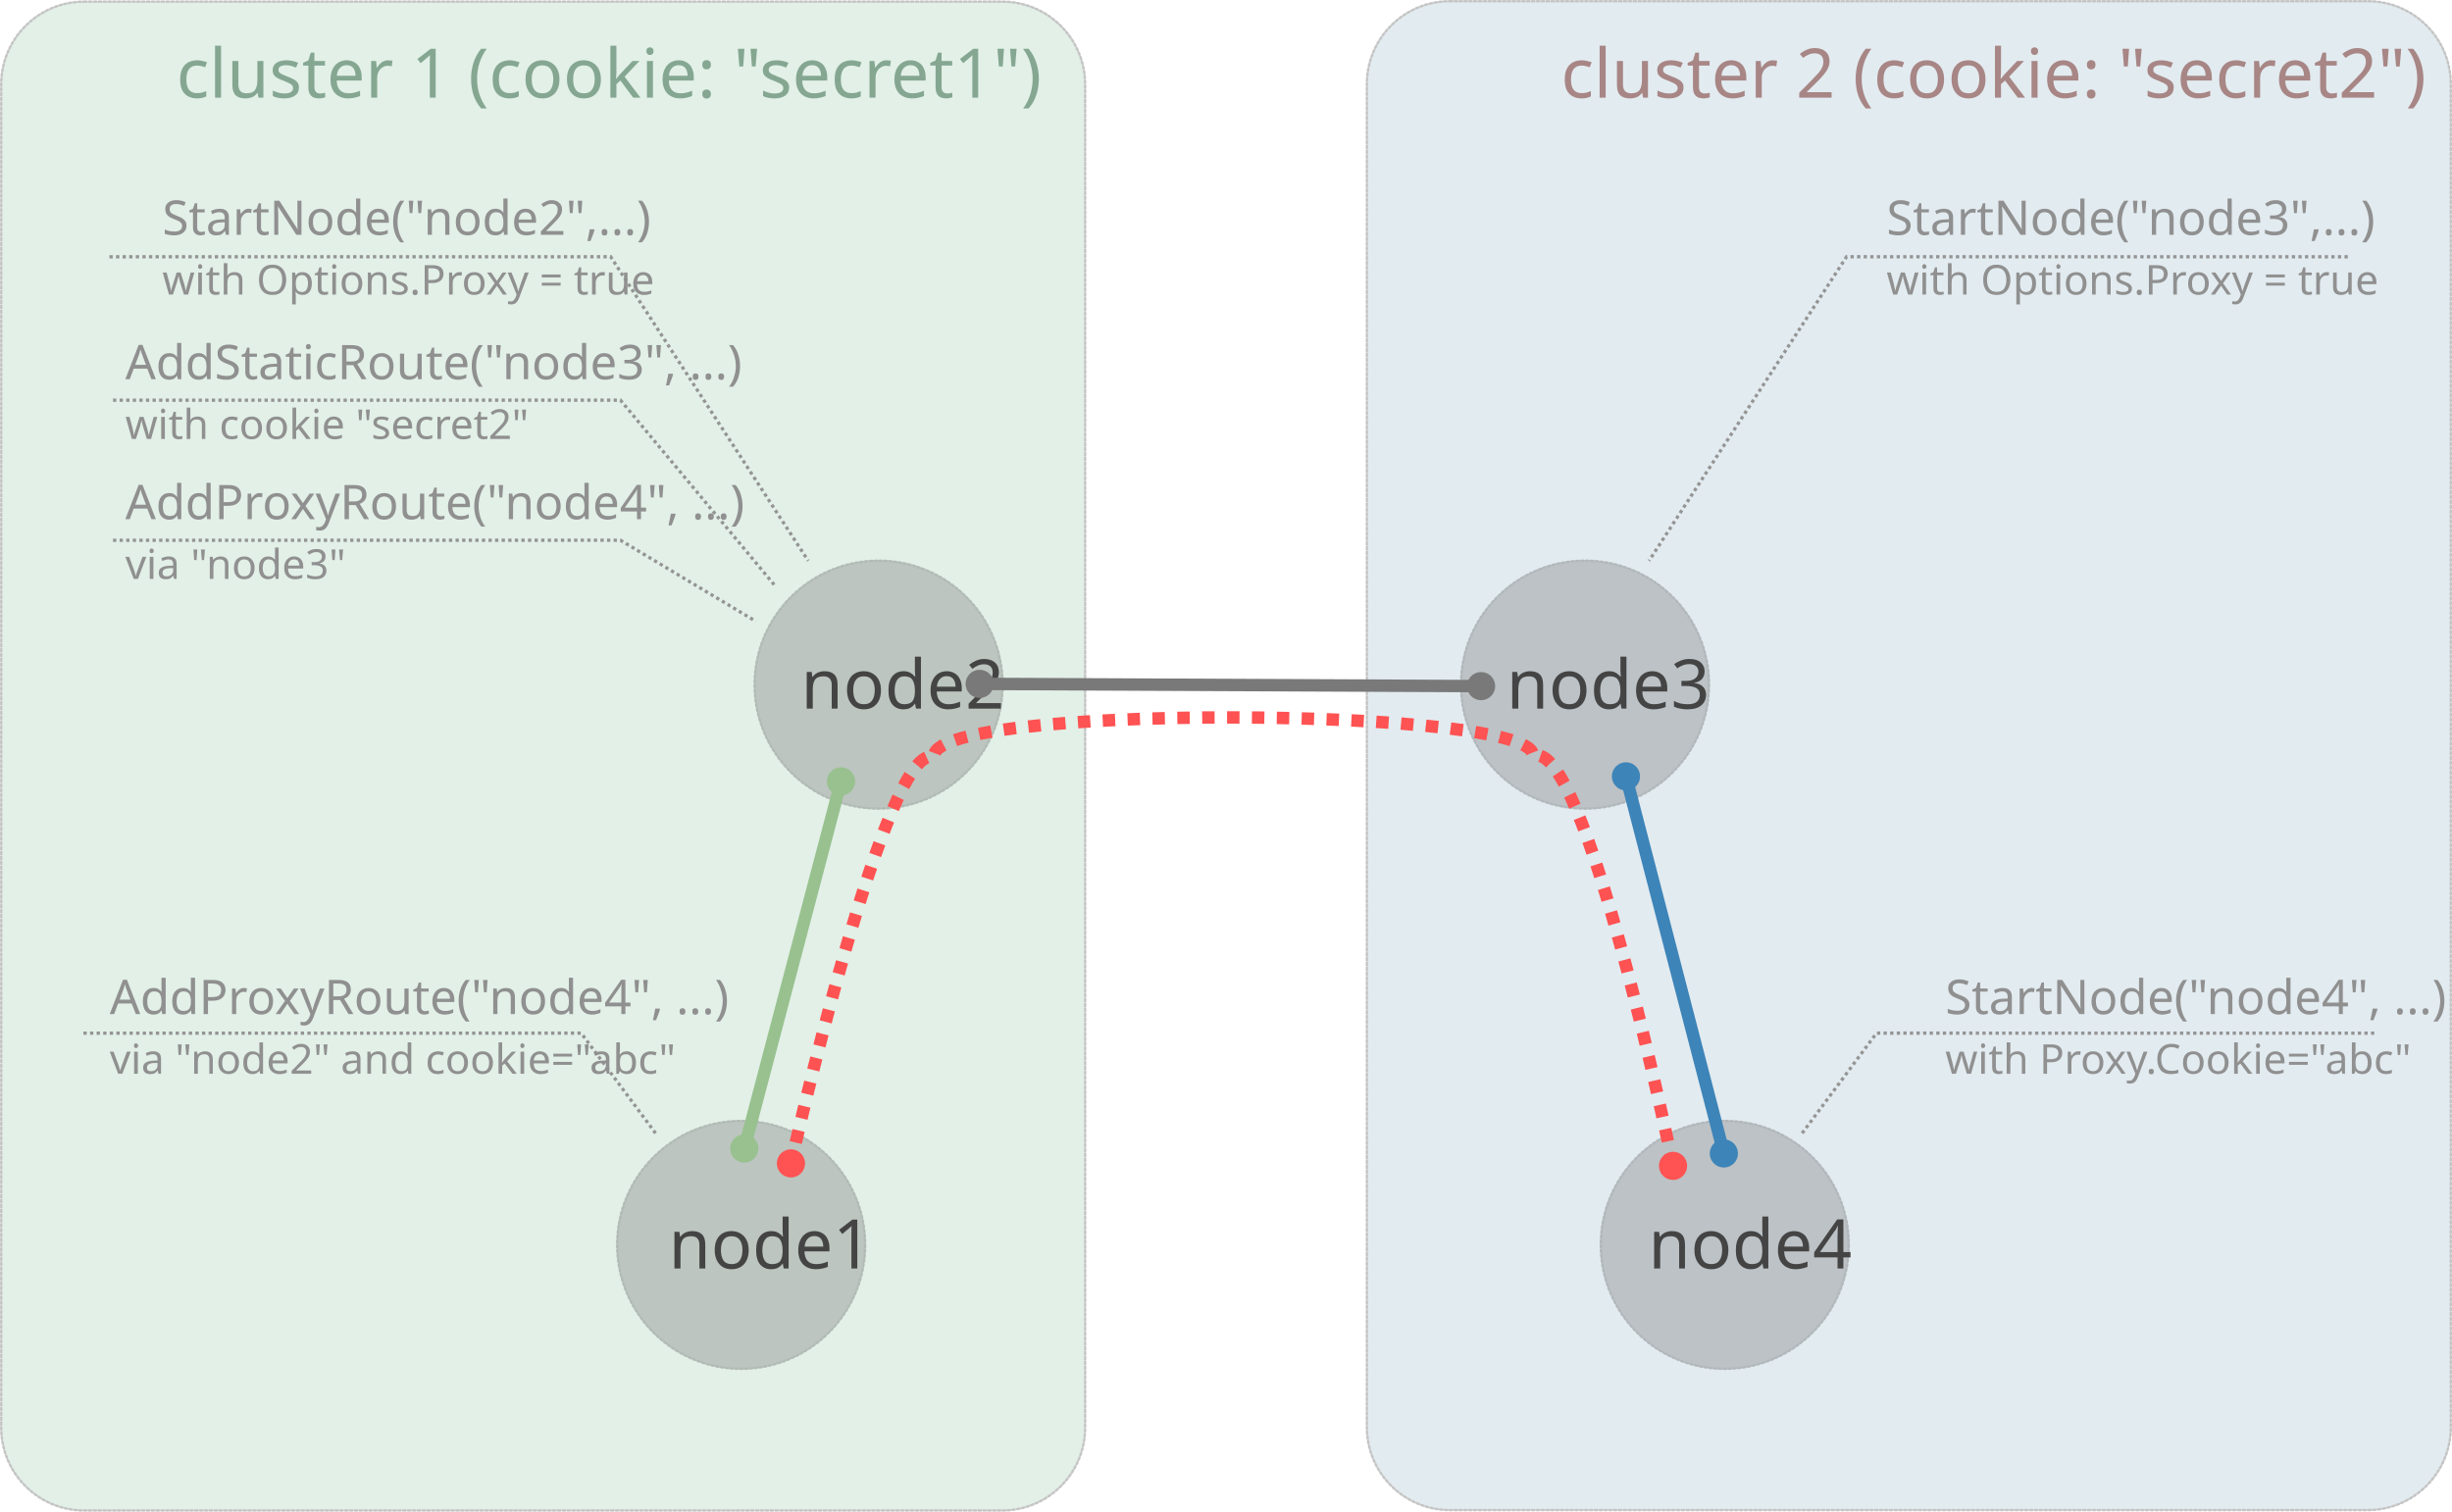
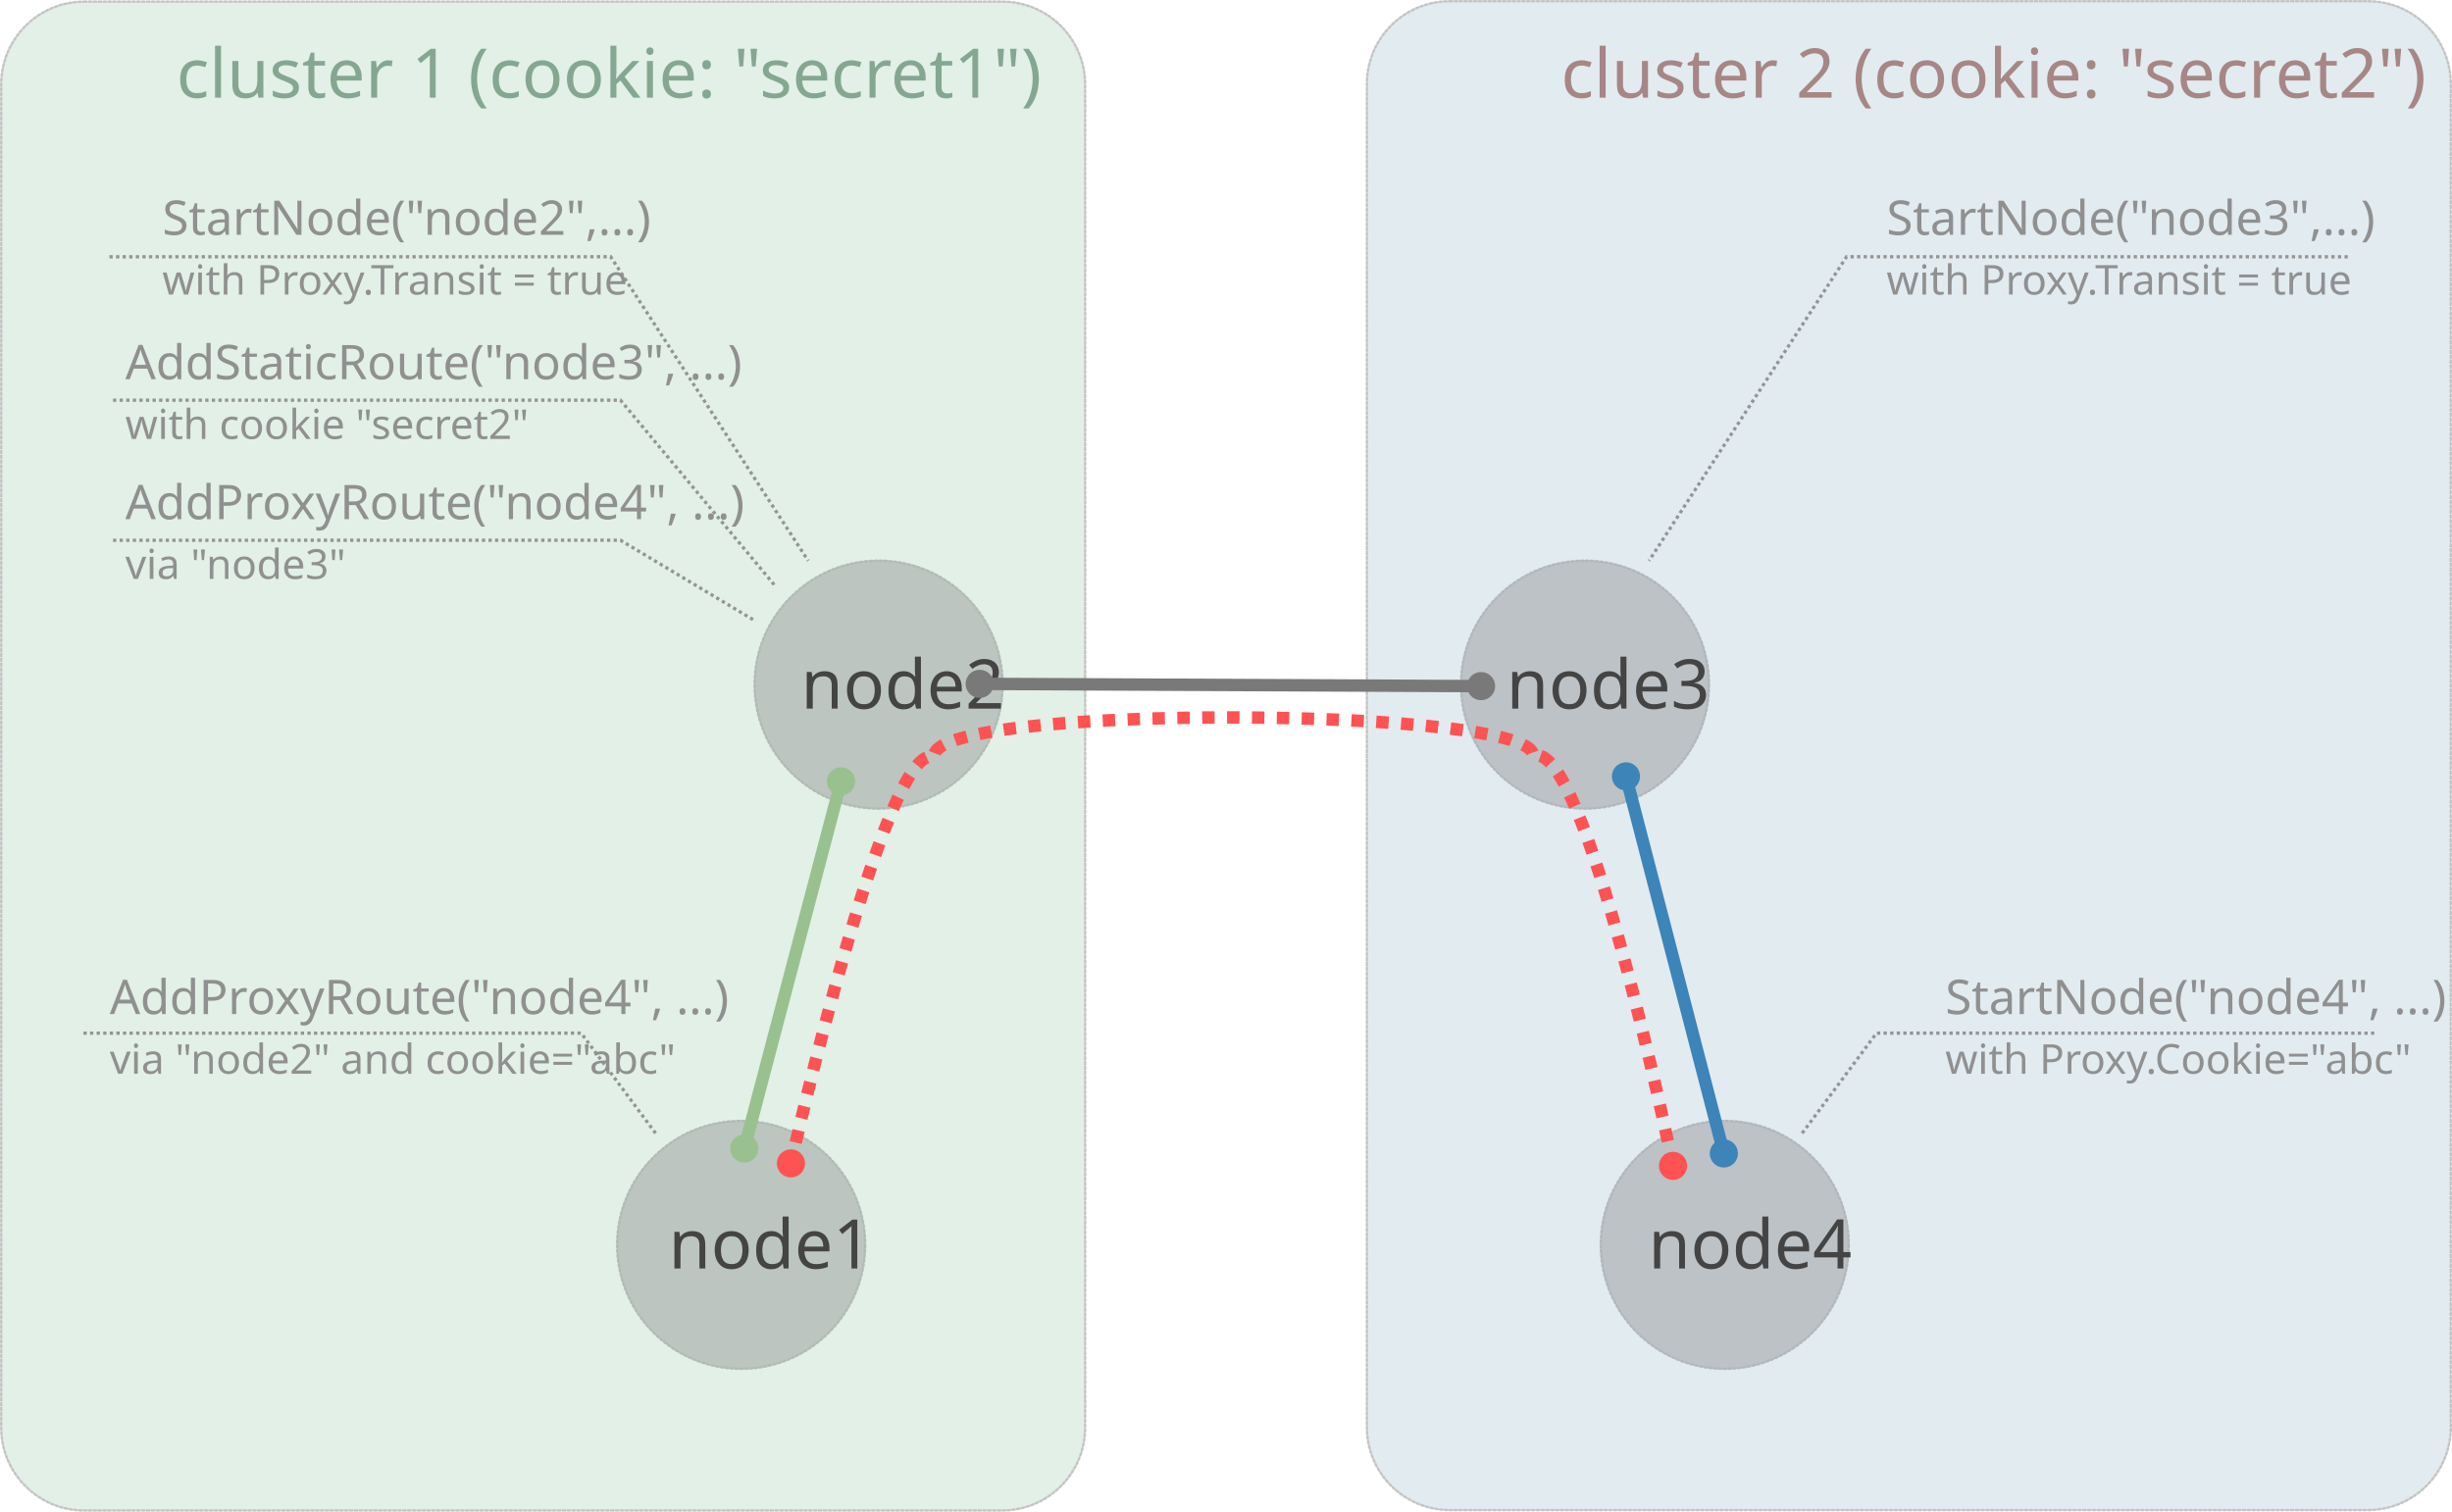
<svg xmlns="http://www.w3.org/2000/svg" width="209.951mm" height="129.47mm" viewBox="0 0 209.951 129.47" version="1.1" id="svg10716">
  <defs id="defs10713">
    <marker style="overflow:visible" id="DotS" refX="0" refY="0" orient="auto">
      <path transform="matrix(0.2,0,0,0.2,1.48,0.2)" style="fill:context-stroke;fill-rule:evenodd;stroke:context-stroke;stroke-width:1pt" d="m -2.5,-1 c 0,2.76 -2.24,5 -5,5 -2.76,0 -5,-2.24 -5,-5 0,-2.76 2.24,-5 5,-5 2.76,0 5,2.24 5,5 z" id="path86123" />
    </marker>
    <marker style="overflow:visible" id="DotL" refX="0" refY="0" orient="auto">
      <path transform="matrix(0.8,0,0,0.8,5.92,0.8)" style="fill:context-stroke;fill-rule:evenodd;stroke:context-stroke;stroke-width:1pt" d="m -2.5,-1 c 0,2.76 -2.24,5 -5,5 -2.76,0 -5,-2.24 -5,-5 0,-2.76 2.24,-5 5,-5 2.76,0 5,2.24 5,5 z" id="path86117" />
    </marker>
  </defs>
  <g id="layer1" transform="translate(-4.58754,-10.2242)">
    <rect style="opacity:0.334;fill:#a8c4d2;fill-opacity:1;stroke:#515151;stroke-width:0.207;stroke-linecap:round;stroke-dasharray:0.207, 0.207" id="rect23766" width="92.81" height="129.227" x="121.625" y="10.328" rx="7.101" ry="7.101" />
    <rect style="opacity:0.334;fill:#a8d2b8;fill-opacity:1;stroke:#515151;stroke-width:0.207;stroke-linecap:round;stroke-dasharray:0.207, 0.207" id="rect22089" width="92.81" height="129.227" x="4.691" y="10.364" rx="7.101" ry="7.101" />
    <circle style="opacity:0.334;fill:#6e6e6e;stroke:#515151;stroke-width:0.207;stroke-linecap:round;stroke-dasharray:0.207, 0.207" id="path10799" cx="68.049" cy="116.843" r="10.615" />
    <circle style="opacity:0.334;fill:#6e6e6e;stroke:#515151;stroke-width:0.207;stroke-linecap:round;stroke-dasharray:0.207, 0.207" id="circle10881" cx="79.818" cy="68.861" r="10.615" />
    <circle style="opacity:0.334;fill:#6e6e6e;stroke:#515151;stroke-width:0.207;stroke-linecap:round;stroke-dasharray:0.207, 0.207" id="circle10883" cx="140.303" cy="68.861" r="10.615" />
    <circle style="opacity:0.334;fill:#6e6e6e;stroke:#515151;stroke-width:0.207;stroke-linecap:round;stroke-dasharray:0.207, 0.207" id="circle10885" cx="152.27" cy="116.843" r="10.615" />
    <path style="fill:none;stroke:#949494;stroke-width:0.282;stroke-linecap:butt;stroke-linejoin:miter;stroke-miterlimit:4;stroke-dasharray:0.282, 0.282;stroke-dashoffset:0;stroke-opacity:1;enable-background:new" d="m 11.731,98.713 42.621,-0.004 6.527,8.787" id="path5219-3-5-51-0" />
    <text id="text10804" y="97.075" x="13.986" style="font-style:normal;font-weight:normal;font-size:4.093px;line-height:125%;font-family:Sans;letter-spacing:0px;word-spacing:0px;fill:#909090;fill-opacity:1;stroke:none;stroke-width:0.282;enable-background:new" xml:space="preserve">
      <tspan style="font-style:normal;font-variant:normal;font-weight:normal;font-stretch:normal;font-family:Cuprum;-inkscape-font-specification:Cuprum;fill:#909090;fill-opacity:1;stroke-width:0.282" y="97.075" x="13.986" id="tspan10806">AddProxyRoute("node4", ...)</tspan>
      <tspan style="font-style:normal;font-variant:normal;font-weight:normal;font-stretch:normal;font-size:3.528px;font-family:Cuprum;-inkscape-font-specification:Cuprum;fill:#909090;fill-opacity:1;stroke-width:0.282" y="102.191" x="13.986" id="tspan13416">via "node2" and cookie="abc"</tspan>
    </text>
    <text id="text13502" y="118.866" x="61.835" style="font-style:normal;font-weight:normal;font-size:5.861px;line-height:125%;font-family:Sans;letter-spacing:0px;word-spacing:0px;fill:#444444;fill-opacity:1;stroke:none;stroke-width:0.404;enable-background:new" xml:space="preserve">
      <tspan style="font-style:normal;font-variant:normal;font-weight:normal;font-stretch:normal;font-family:Cuprum;-inkscape-font-specification:Cuprum;fill:#444444;fill-opacity:1;stroke-width:0.404" y="118.866" x="61.835" id="tspan13500">node1</tspan>
    </text>
    <text id="text17684" y="70.913" x="73.165" style="font-style:normal;font-weight:normal;font-size:5.861px;line-height:125%;font-family:Sans;letter-spacing:0px;word-spacing:0px;fill:#444444;fill-opacity:1;stroke:none;stroke-width:0.404;enable-background:new" xml:space="preserve">
      <tspan style="font-style:normal;font-variant:normal;font-weight:normal;font-stretch:normal;font-family:Cuprum;-inkscape-font-specification:Cuprum;fill:#444444;fill-opacity:1;stroke-width:0.404" y="70.913" x="73.165" id="tspan17682">node2</tspan>
    </text>
    <text id="text17790" y="70.913" x="133.573" style="font-style:normal;font-weight:normal;font-size:5.861px;line-height:125%;font-family:Sans;letter-spacing:0px;word-spacing:0px;fill:#444444;fill-opacity:1;stroke:none;stroke-width:0.404;enable-background:new" xml:space="preserve">
      <tspan style="font-style:normal;font-variant:normal;font-weight:normal;font-stretch:normal;font-family:Cuprum;-inkscape-font-specification:Cuprum;fill:#444444;fill-opacity:1;stroke-width:0.404" y="70.913" x="133.573" id="tspan17788">node3</tspan>
    </text>
    <text id="text19732" y="118.866" x="145.723" style="font-style:normal;font-weight:normal;font-size:5.861px;line-height:125%;font-family:Sans;letter-spacing:0px;word-spacing:0px;fill:#444444;fill-opacity:1;stroke:none;stroke-width:0.404;enable-background:new" xml:space="preserve">
      <tspan style="font-style:normal;font-variant:normal;font-weight:normal;font-stretch:normal;font-family:Cuprum;-inkscape-font-specification:Cuprum;fill:#444444;fill-opacity:1;stroke-width:0.404" y="118.866" x="145.723" id="tspan19730">node4</tspan>
    </text>
    <path style="fill:none;stroke:#949494;stroke-width:0.282;stroke-linecap:butt;stroke-linejoin:miter;stroke-miterlimit:4;stroke-dasharray:0.282, 0.282;stroke-dashoffset:0;stroke-opacity:1;enable-background:new" d="m 14.264,56.497 43.451,-0.004 11.598,6.948" id="path21936" />
    <text id="text21942" y="54.689" x="15.319" style="font-style:normal;font-weight:normal;font-size:4.093px;line-height:125%;font-family:Sans;letter-spacing:0px;word-spacing:0px;fill:#909090;fill-opacity:1;stroke:none;stroke-width:0.282;enable-background:new" xml:space="preserve">
      <tspan style="font-style:normal;font-variant:normal;font-weight:normal;font-stretch:normal;font-family:Cuprum;-inkscape-font-specification:Cuprum;fill:#909090;fill-opacity:1;stroke-width:0.282" y="54.689" x="15.319" id="tspan21938">AddProxyRoute("node4", ...)</tspan>
      <tspan style="font-style:normal;font-variant:normal;font-weight:normal;font-stretch:normal;font-size:3.528px;font-family:Cuprum;-inkscape-font-specification:Cuprum;fill:#909090;fill-opacity:1;stroke-width:0.282" y="59.805" x="15.319" id="tspan21940">via "node3"</tspan>
    </text>
    <path style="fill:none;stroke:#949494;stroke-width:0.282;stroke-linecap:butt;stroke-linejoin:miter;stroke-miterlimit:4;stroke-dasharray:0.282, 0.282;stroke-dashoffset:0;stroke-opacity:1;enable-background:new" d="m 13.958,32.218 42.918,-0.004 16.913,26.038" id="path22046" />
    <text id="text25732" y="18.59" x="19.688" style="font-style:normal;font-weight:normal;font-size:5.861px;line-height:125%;font-family:Sans;letter-spacing:0px;word-spacing:0px;fill:#85a792;fill-opacity:1;stroke:none;stroke-width:0.404;enable-background:new" xml:space="preserve">
      <tspan style="font-style:normal;font-variant:normal;font-weight:normal;font-stretch:normal;font-family:Cuprum;-inkscape-font-specification:Cuprum;fill:#85a792;fill-opacity:1;stroke-width:0.404" y="18.59" x="19.688" id="tspan25730">cluster 1 (cookie: "secret1")</tspan>
    </text>
    <text id="text26900" y="18.59" x="138.242" style="font-style:normal;font-weight:normal;font-size:5.861px;line-height:125%;font-family:Sans;letter-spacing:0px;word-spacing:0px;fill:#a78685;fill-opacity:1;stroke:none;stroke-width:0.404;enable-background:new" xml:space="preserve">
      <tspan style="font-style:normal;font-variant:normal;font-weight:normal;font-stretch:normal;font-family:Cuprum;-inkscape-font-specification:Cuprum;fill:#a78685;fill-opacity:1;stroke-width:0.404" y="18.59" x="138.242" id="tspan26898">cluster 2 (cookie: "secret2")</tspan>
    </text>
    <text id="text33346" y="97.075" x="171.157" style="font-style:normal;font-weight:normal;font-size:4.093px;line-height:125%;font-family:Sans;letter-spacing:0px;word-spacing:0px;fill:#909090;fill-opacity:1;stroke:none;stroke-width:0.282;enable-background:new" xml:space="preserve">
      <tspan style="font-style:normal;font-variant:normal;font-weight:normal;font-stretch:normal;font-family:Cuprum;-inkscape-font-specification:Cuprum;fill:#909090;fill-opacity:1;stroke-width:0.282" y="97.075" x="171.157" id="tspan33342">StartNode("node4", ...)</tspan>
      <tspan style="font-style:normal;font-variant:normal;font-weight:normal;font-stretch:normal;font-size:3.528px;font-family:Cuprum;-inkscape-font-specification:Cuprum;fill:#909090;fill-opacity:1;stroke-width:0.282" y="102.191" x="171.157" id="tspan33344">with Proxy.Cookie="abc"</tspan>
    </text>
    <text id="text38932" y="30.336" x="18.494" style="font-style:normal;font-weight:normal;font-size:4.093px;line-height:125%;font-family:Sans;letter-spacing:0px;word-spacing:0px;fill:#909090;fill-opacity:1;stroke:none;stroke-width:0.282;enable-background:new" xml:space="preserve">
      <tspan style="font-style:normal;font-variant:normal;font-weight:normal;font-stretch:normal;font-family:Cuprum;-inkscape-font-specification:Cuprum;fill:#909090;fill-opacity:1;stroke-width:0.282" y="30.336" x="18.494" id="tspan38930">StartNode("node2",...)</tspan>
-       <tspan style="font-style:normal;font-variant:normal;font-weight:normal;font-stretch:normal;font-size:3.528px;font-family:Cuprum;-inkscape-font-specification:Cuprum;fill:#909090;fill-opacity:1;stroke-width:0.282" y="35.452" x="18.494" id="tspan38958">with Options.Proxy = true</tspan>
+       <tspan style="font-style:normal;font-variant:normal;font-weight:normal;font-stretch:normal;font-size:3.528px;font-family:Cuprum;-inkscape-font-specification:Cuprum;fill:#909090;fill-opacity:1;stroke-width:0.282" y="35.452" x="18.494" id="tspan38958">with Proxy.Transit = true</tspan>
    </text>
    <path style="fill:none;stroke:#949494;stroke-width:0.282;stroke-linecap:butt;stroke-linejoin:miter;stroke-miterlimit:4;stroke-dasharray:0.282, 0.282;stroke-dashoffset:0;stroke-opacity:1;enable-background:new" d="m 14.264,44.5 43.451,-0.004 13.248,15.912" id="path69369" />
    <text id="text69996" y="42.704" x="15.319" style="font-style:normal;font-weight:normal;font-size:4.093px;line-height:125%;font-family:Sans;letter-spacing:0px;word-spacing:0px;fill:#909090;fill-opacity:1;stroke:none;stroke-width:0.282;enable-background:new" xml:space="preserve">
      <tspan style="font-style:normal;font-variant:normal;font-weight:normal;font-stretch:normal;font-family:Cuprum;-inkscape-font-specification:Cuprum;fill:#909090;fill-opacity:1;stroke-width:0.282" y="42.704" x="15.319" id="tspan69992">AddStaticRoute("node3", ...)</tspan>
      <tspan style="font-style:normal;font-variant:normal;font-weight:normal;font-stretch:normal;font-size:3.528px;font-family:Cuprum;-inkscape-font-specification:Cuprum;fill:#909090;fill-opacity:1;stroke-width:0.282" y="47.82" x="15.319" id="tspan69994">with cookie "secret2"</tspan>
    </text>
    <path style="fill:none;stroke:#949494;stroke-width:0.282;stroke-linecap:butt;stroke-linejoin:miter;stroke-miterlimit:4;stroke-dasharray:0.282, 0.282;stroke-dashoffset:0;stroke-opacity:1;enable-background:new" d="m 205.616,32.218 -42.918,-0.004 -16.913,26.038" id="path75211" />
    <text id="text75217" y="30.336" x="166.124" style="font-style:normal;font-weight:normal;font-size:4.093px;line-height:125%;font-family:Sans;letter-spacing:0px;word-spacing:0px;fill:#909090;fill-opacity:1;stroke:none;stroke-width:0.282;enable-background:new" xml:space="preserve">
      <tspan style="font-style:normal;font-variant:normal;font-weight:normal;font-stretch:normal;font-family:Cuprum;-inkscape-font-specification:Cuprum;fill:#909090;fill-opacity:1;stroke-width:0.282" y="30.336" x="166.124" id="tspan75213">StartNode("node3",...)</tspan>
-       <tspan style="font-style:normal;font-variant:normal;font-weight:normal;font-stretch:normal;font-size:3.528px;font-family:Cuprum;-inkscape-font-specification:Cuprum;fill:#909090;fill-opacity:1;stroke-width:0.282" y="35.452" x="166.124" id="tspan75215">with Options.Proxy = true</tspan>
+       <tspan style="font-style:normal;font-variant:normal;font-weight:normal;font-stretch:normal;font-size:3.528px;font-family:Cuprum;-inkscape-font-specification:Cuprum;fill:#909090;fill-opacity:1;stroke-width:0.282" y="35.452" x="166.124" id="tspan75215">with Proxy.Transit = true</tspan>
    </text>
    <path style="fill:none;stroke:#949494;stroke-width:0.282;stroke-linecap:butt;stroke-linejoin:miter;stroke-miterlimit:4;stroke-dasharray:0.282, 0.282;stroke-dashoffset:0;stroke-opacity:1;enable-background:new" d="m 207.884,98.713 -42.621,-0.004 -6.527,8.787" id="path76340" />
    <path style="fill:none;stroke:#98c18f;stroke-width:1.065;stroke-linecap:butt;stroke-linejoin:miter;stroke-miterlimit:4;stroke-dasharray:none;stroke-opacity:1;marker-start:url(#DotS);marker-end:url(#DotS)" d="M 68.322,108.567 76.605,77.126" id="path85917" />
    <path style="fill:none;stroke:#797979;stroke-width:1.065;stroke-linecap:butt;stroke-linejoin:miter;stroke-miterlimit:4;stroke-dasharray:none;stroke-opacity:1;marker-start:url(#DotS);marker-end:url(#DotS)" d="m 88.492,68.797 42.934,0.192" id="path86412" />
    <path style="fill:none;stroke:#3d84b8;stroke-width:1.065;stroke-linecap:butt;stroke-linejoin:miter;stroke-miterlimit:4;stroke-dasharray:none;stroke-opacity:1;marker-start:url(#DotS);marker-end:url(#DotS)" d="M 152.186,108.992 143.804,76.697" id="path87644" />
    <path style="fill:none;stroke:#ff5252;stroke-width:1.065;stroke-linecap:butt;stroke-linejoin:miter;stroke-miterlimit:4;stroke-dasharray:1.065, 1.065;stroke-dashoffset:0;stroke-opacity:1;marker-start:url(#DotS);marker-end:url(#DotS)" d="m 147.837,110.055 c 0,0 -7.666,-37.455 -12.028,-35.007 1.378,-4.373 -52.473,-4.659 -51.211,0.062 -4.072,-1.981 -12.291,34.776 -12.291,34.776" id="path87699" />
  </g>
</svg>
